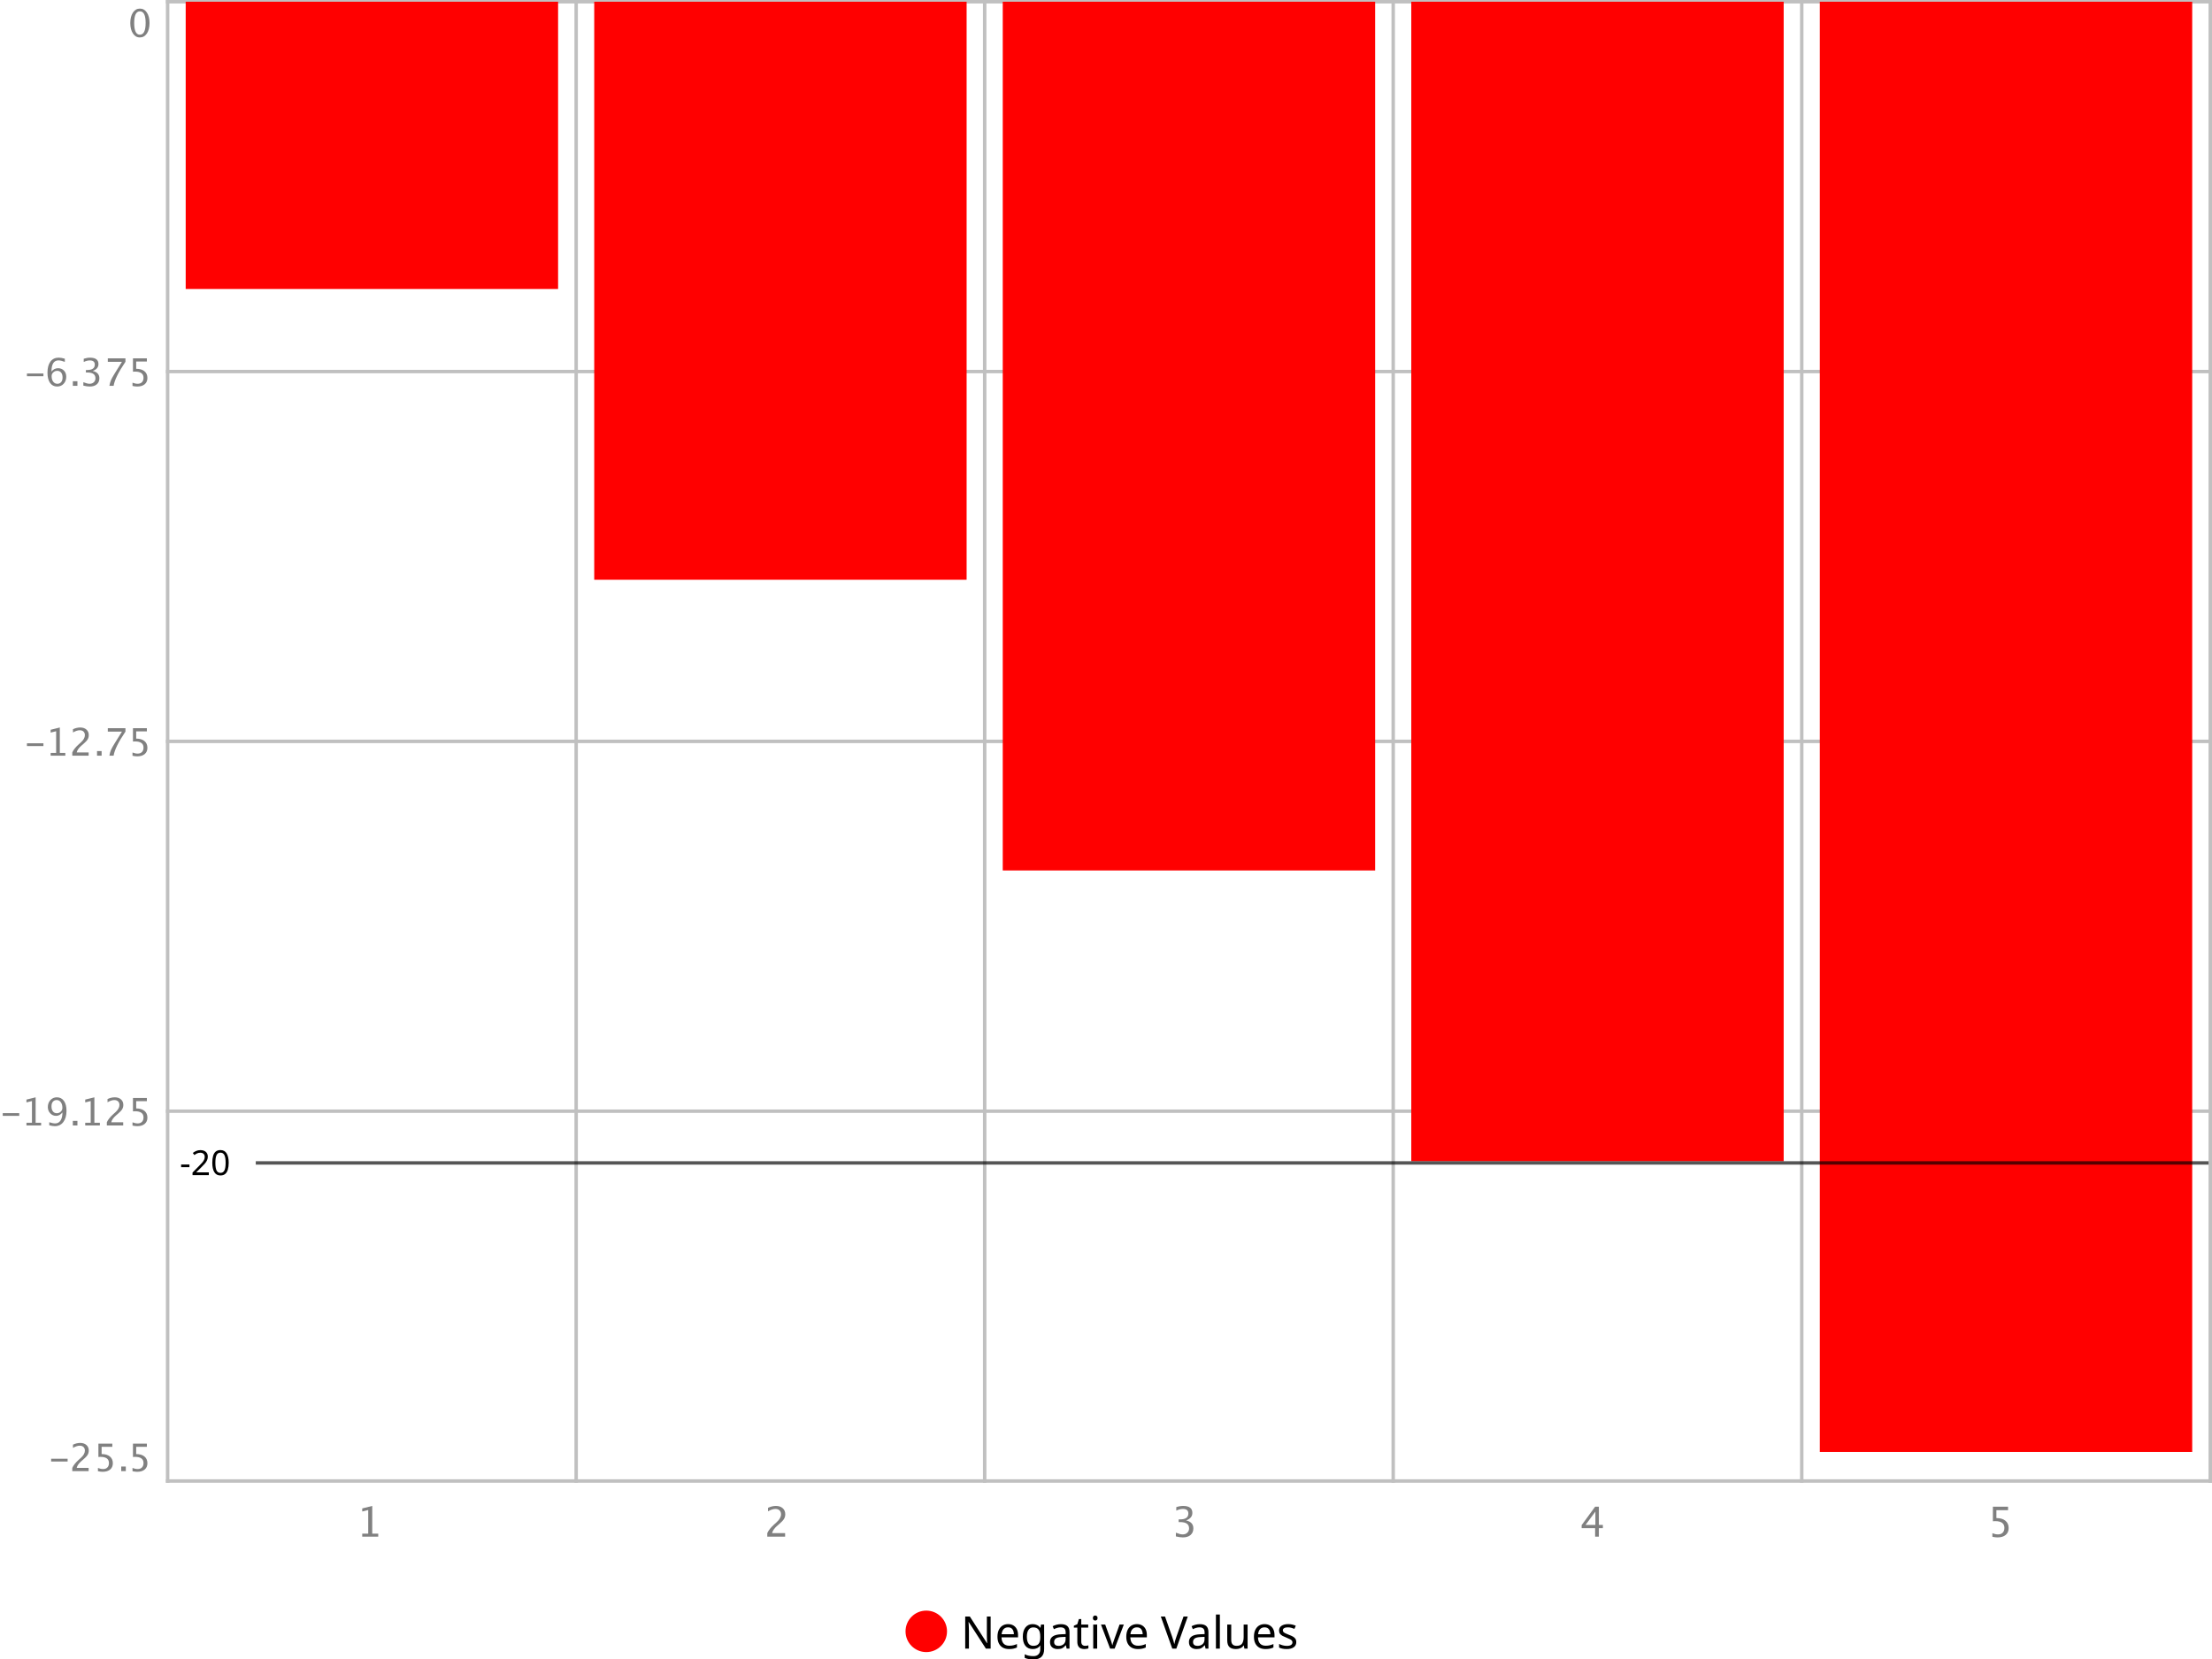
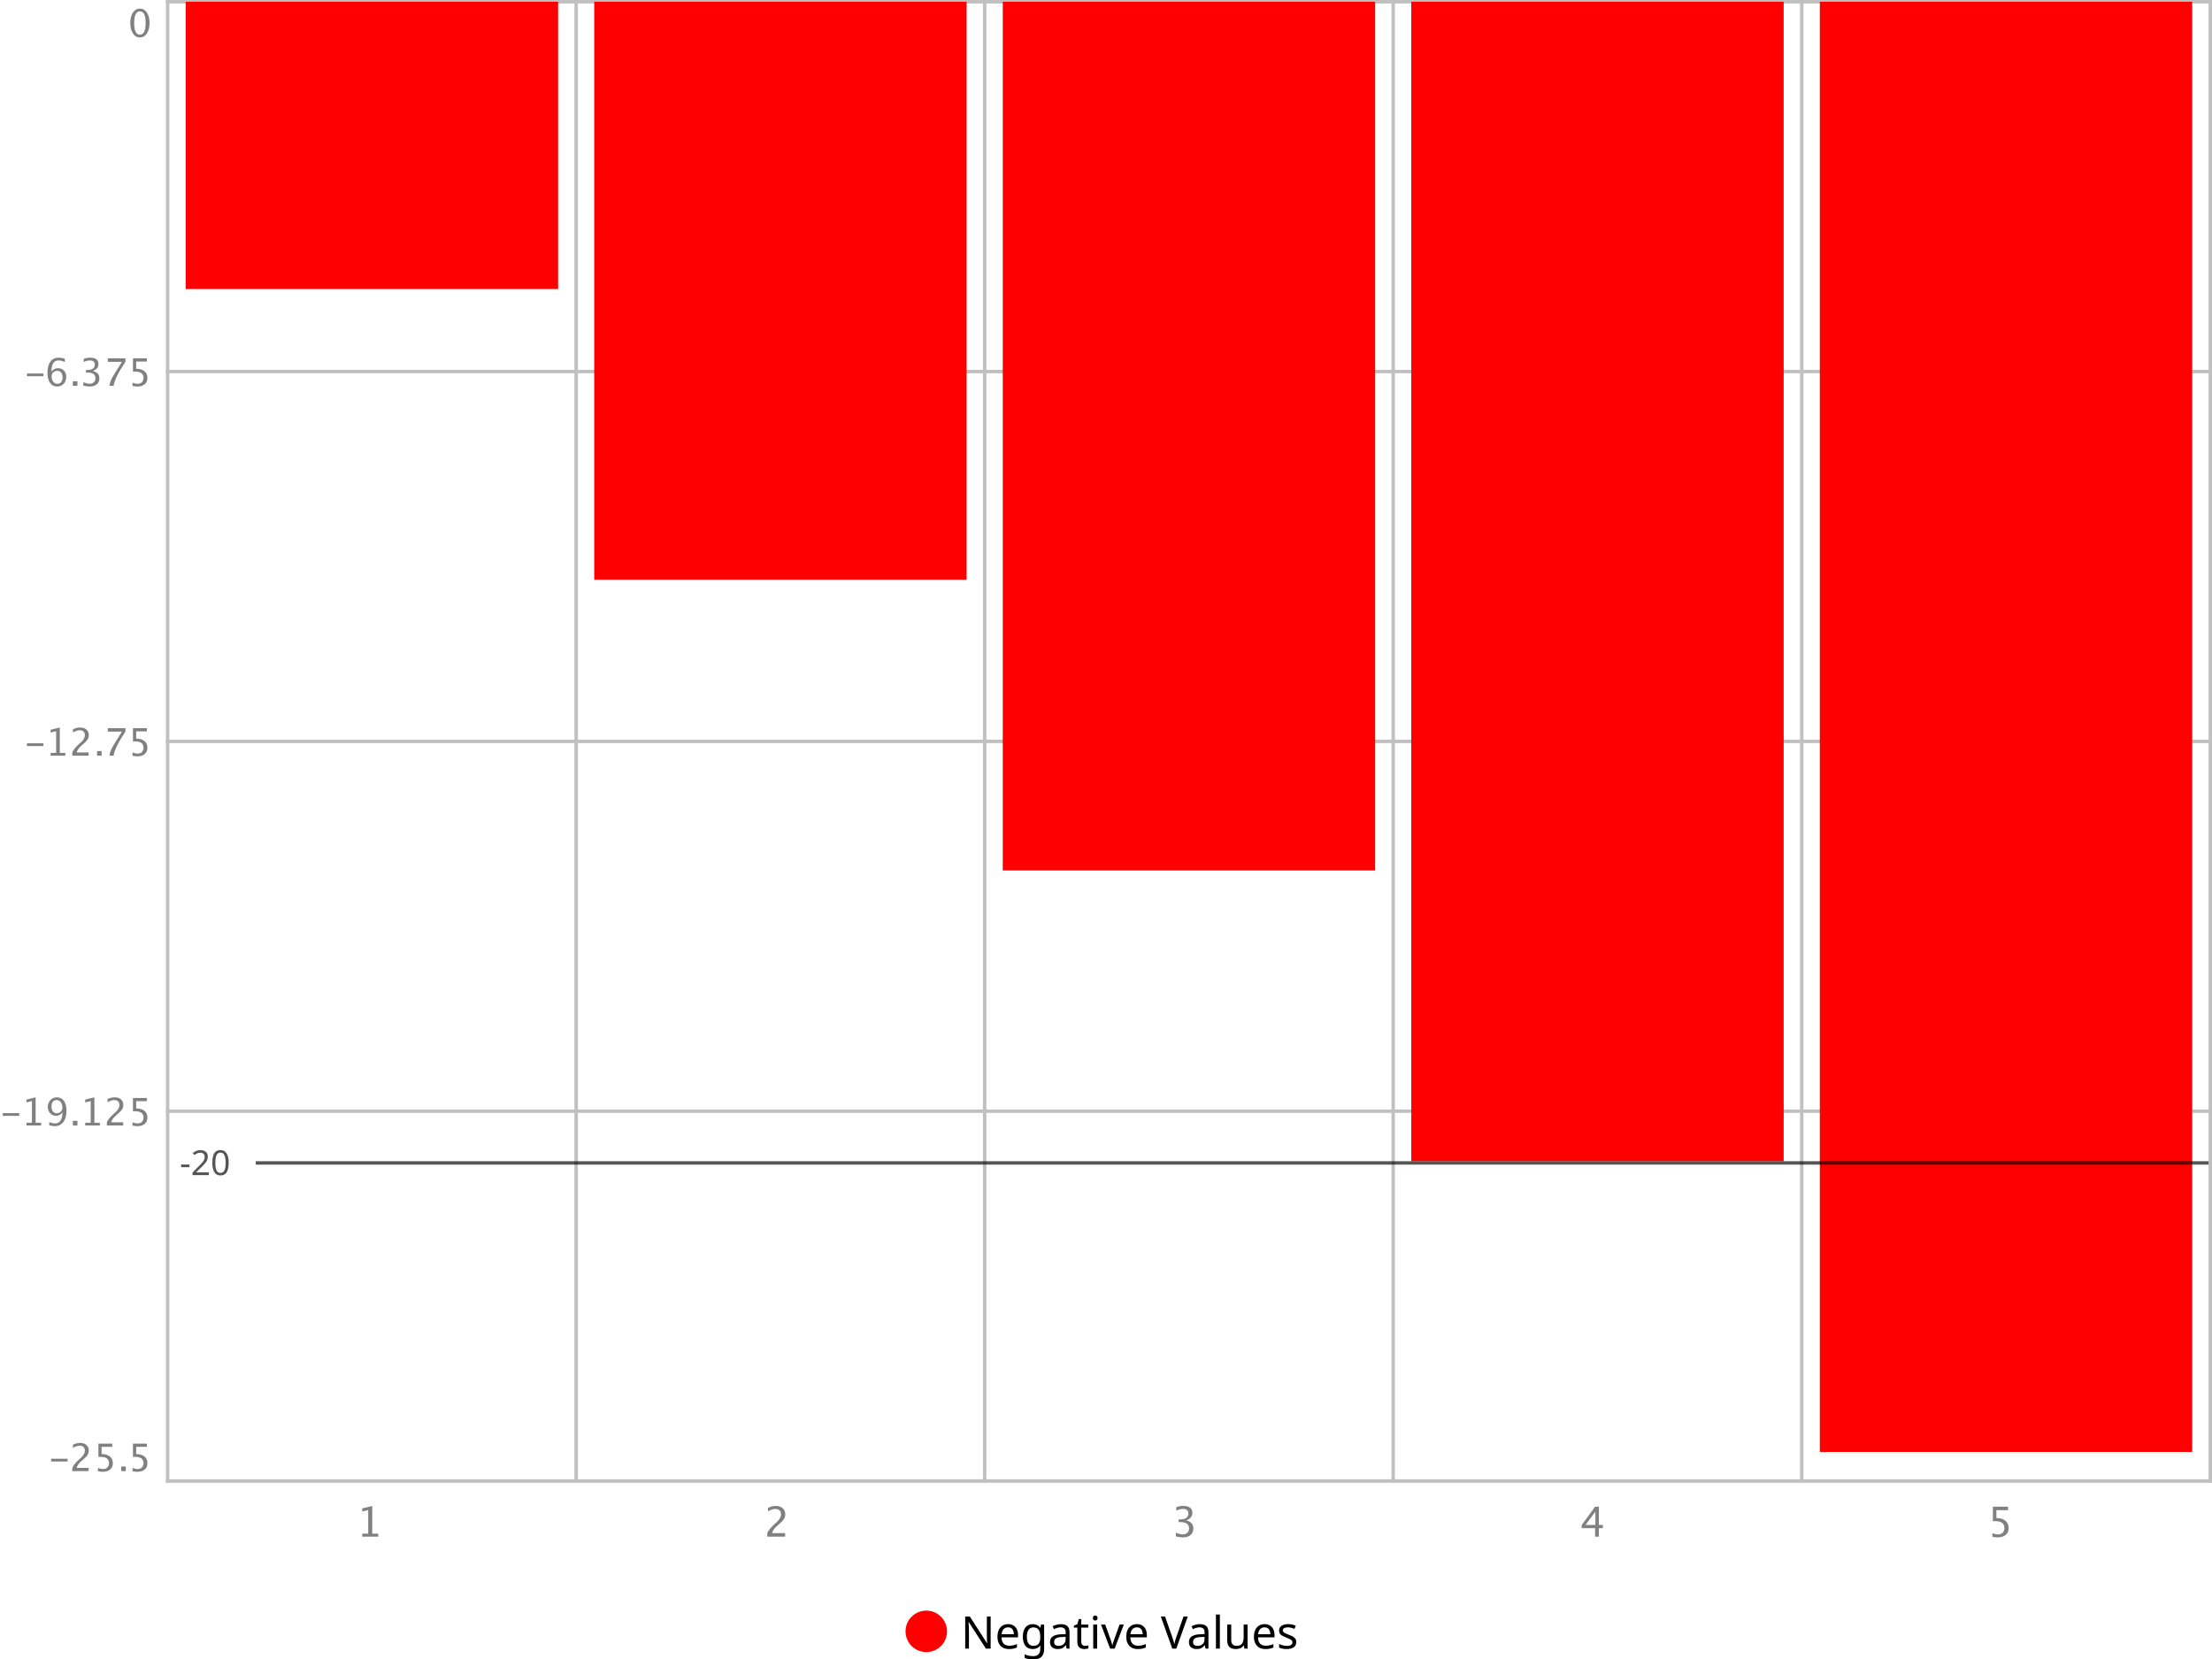
<svg xmlns="http://www.w3.org/2000/svg" color-interpolation="auto" color-rendering="auto" fill="black" fill-opacity="1" font-family="'Dialog'" font-size="12px" font-style="normal" font-weight="normal" height="480" image-rendering="auto" shape-rendering="auto" stroke="black" stroke-dasharray="none" stroke-dashoffset="0" stroke-linecap="square" stroke-linejoin="miter" stroke-miterlimit="10" stroke-opacity="1" stroke-width="1" text-rendering="auto" width="640">
  <defs id="genericDefs" />
  <g>
    <defs id="defs1">
      <clipPath clipPathUnits="userSpaceOnUse" id="clipPath1">
        <path d="M0 0 L118 0 L118 15 L0 15 L0 0 Z" />
      </clipPath>
      <clipPath clipPathUnits="userSpaceOnUse" id="clipPath2">
        <path d="M0 0 L44 0 L44 13 L0 13 L0 0 Z" />
      </clipPath>
      <clipPath clipPathUnits="userSpaceOnUse" id="clipPath3">
        <path d="M49 1 L639 1 L639 428 L49 428 L49 1 Z" />
      </clipPath>
      <clipPath clipPathUnits="userSpaceOnUse" id="clipPath4">
        <path d="M-3 -329 L587 -329 L587 98 L-3 98 L-3 -329 Z" />
      </clipPath>
      <clipPath clipPathUnits="userSpaceOnUse" id="clipPath5">
        <path d="M0 0 L116 0 L116 16 L0 16 L0 0 Z" />
      </clipPath>
      <clipPath clipPathUnits="userSpaceOnUse" id="clipPath6">
        <path d="M0 0 L0 16 L116 16 L116 0 Z" />
      </clipPath>
    </defs>
    <g color-interpolation="linearRGB" color-rendering="optimizeQuality" fill="silver" image-rendering="optimizeQuality" stroke="silver" stroke-linecap="butt" stroke-linejoin="bevel">
      <line fill="none" x1="48" x2="640" y1="0.5" y2="0.5" />
      <line fill="none" x1="48" x2="640" y1="107.5" y2="107.5" />
      <line fill="none" x1="48" x2="640" y1="214.5" y2="214.5" />
      <line fill="none" x1="48" x2="640" y1="321.5" y2="321.5" />
      <line fill="none" x1="48" x2="640" y1="428.5" y2="428.5" />
      <line fill="none" x1="48.5" x2="48.5" y1="0" y2="429" />
      <line fill="none" x1="166.7" x2="166.7" y1="0" y2="429" />
      <line fill="none" x1="284.9" x2="284.9" y1="0" y2="429" />
      <line fill="none" x1="403.1" x2="403.1" y1="0" y2="429" />
      <line fill="none" x1="521.3" x2="521.3" y1="0" y2="429" />
      <line fill="none" x1="639.5" x2="639.5" y1="0" y2="429" />
    </g>
    <g color-interpolation="linearRGB" color-rendering="optimizeQuality" fill="gray" font-family="'Lucida Grande'" image-rendering="optimizeQuality" stroke="gray" stroke-linecap="butt" stroke-linejoin="bevel" transform="translate(48,433)">
      <path clip-path="url(#clipPath1)" d="M56.805 11.602 L56.805 10.734 L58.539 10.734 L58.539 3.891 L56.805 4.324 L56.805 3.434 L59.699 2.713 L59.699 10.734 L61.434 10.734 L61.434 11.602 Z" stroke="none" />
    </g>
    <g color-interpolation="linearRGB" color-rendering="optimizeQuality" fill="gray" font-family="'Lucida Grande'" image-rendering="optimizeQuality" stroke="gray" stroke-linecap="butt" stroke-linejoin="bevel" transform="translate(166,433)">
      <path clip-path="url(#clipPath1)" d="M55.996 11.602 L55.996 10.588 Q56.5 9.41 58.035 8.021 L58.697 7.43 Q59.975 6.275 59.975 5.139 Q59.975 4.412 59.538 3.996 Q59.102 3.58 58.34 3.58 Q57.438 3.58 56.213 4.277 L56.213 3.258 Q57.367 2.713 58.504 2.713 Q59.723 2.713 60.461 3.369 Q61.199 4.025 61.199 5.109 Q61.199 5.889 60.827 6.492 Q60.455 7.096 59.441 7.957 L58.996 8.338 Q57.607 9.516 57.391 10.588 L61.158 10.588 L61.158 11.602 Z" stroke="none" />
    </g>
    <g color-interpolation="linearRGB" color-rendering="optimizeQuality" fill="gray" font-family="'Lucida Grande'" image-rendering="optimizeQuality" stroke="gray" stroke-linecap="butt" stroke-linejoin="bevel" transform="translate(284,433)">
      <path clip-path="url(#clipPath1)" d="M56.219 11.537 L56.219 10.459 Q57.461 10.951 58.176 10.951 Q59.002 10.951 59.52 10.468 Q60.039 9.984 60.039 9.217 Q60.039 7.389 57.478 7.389 L57.022 7.389 L57.022 6.609 L57.426 6.604 Q59.828 6.604 59.828 4.91 Q59.828 3.58 58.246 3.58 Q57.379 3.58 56.336 4.066 L56.336 3.059 Q57.361 2.713 58.328 2.713 Q60.988 2.713 60.988 4.723 Q60.988 6.252 59.178 6.902 Q61.275 7.389 61.275 9.199 Q61.275 10.424 60.467 11.121 Q59.658 11.818 58.246 11.818 Q57.443 11.818 56.219 11.537 Z" stroke="none" />
    </g>
    <g color-interpolation="linearRGB" color-rendering="optimizeQuality" fill="gray" font-family="'Lucida Grande'" image-rendering="optimizeQuality" stroke="gray" stroke-linecap="butt" stroke-linejoin="bevel" transform="translate(402,433)">
      <path clip-path="url(#clipPath1)" d="M59.518 11.602 L59.518 9.146 L55.615 9.146 L55.615 8.273 L59.518 2.93 L60.602 2.93 L60.602 8.203 L61.762 8.203 L61.762 9.146 L60.602 9.146 L60.602 11.602 ZM56.746 8.203 L59.594 8.203 L59.594 4.348 Z" stroke="none" />
    </g>
    <g color-interpolation="linearRGB" color-rendering="optimizeQuality" fill="gray" font-family="'Lucida Grande'" image-rendering="optimizeQuality" stroke="gray" stroke-linecap="butt" stroke-linejoin="bevel" transform="translate(520,433)">
      <path clip-path="url(#clipPath1)" d="M56.459 11.637 L56.459 10.605 Q57.32 10.951 58.1 10.951 Q58.955 10.951 59.444 10.447 Q59.934 9.943 59.934 9.059 Q59.934 7.107 57.244 7.107 Q56.94 7.107 56.605 7.148 L56.605 2.93 L60.994 2.93 L60.994 3.938 L57.619 3.938 L57.619 6.223 Q59.289 6.223 60.227 6.99 Q61.164 7.758 61.164 9.117 Q61.164 10.383 60.312 11.101 Q59.459 11.818 57.947 11.818 Q57.291 11.818 56.459 11.637 Z" stroke="none" />
    </g>
    <g color-interpolation="linearRGB" color-rendering="optimizeQuality" fill="gray" font-family="'Lucida Grande'" font-size="11px" image-rendering="optimizeQuality" stroke="gray" stroke-linecap="butt" stroke-linejoin="bevel" transform="translate(0,415)">
      <path clip-path="url(#clipPath2)" d="M14.795 7.853 L14.795 7.058 L19.564 7.058 L19.564 7.853 ZM20.913 10.635 L20.913 9.706 Q21.375 8.626 22.782 7.353 L23.389 6.811 Q24.56 5.752 24.56 4.71 Q24.56 4.044 24.16 3.663 Q23.76 3.282 23.061 3.282 Q22.234 3.282 21.112 3.921 L21.112 2.986 Q22.17 2.487 23.212 2.487 Q24.329 2.487 25.006 3.088 Q25.683 3.69 25.683 4.684 Q25.683 5.398 25.342 5.951 Q25 6.504 24.071 7.294 L23.663 7.643 Q22.39 8.723 22.191 9.706 L25.645 9.706 L25.645 10.635 ZM28.337 10.667 L28.337 9.722 Q29.127 10.039 29.841 10.039 Q30.625 10.039 31.074 9.577 Q31.523 9.115 31.523 8.304 Q31.523 6.515 29.057 6.515 Q28.778 6.515 28.472 6.553 L28.472 2.686 L32.495 2.686 L32.495 3.609 L29.401 3.609 L29.401 5.704 Q30.932 5.704 31.791 6.408 Q32.65 7.111 32.65 8.357 Q32.65 9.518 31.869 10.175 Q31.087 10.834 29.702 10.834 Q29.1 10.834 28.337 10.667 ZM35.074 10.635 L35.074 9.308 L36.401 9.308 L36.401 10.635 ZM38.337 10.667 L38.337 9.722 Q39.127 10.039 39.841 10.039 Q40.626 10.039 41.074 9.577 Q41.523 9.115 41.523 8.304 Q41.523 6.515 39.057 6.515 Q38.778 6.515 38.472 6.553 L38.472 2.686 L42.495 2.686 L42.495 3.609 L39.401 3.609 L39.401 5.704 Q40.932 5.704 41.791 6.408 Q42.65 7.111 42.65 8.357 Q42.65 9.518 41.869 10.175 Q41.087 10.834 39.702 10.834 Q39.1 10.834 38.337 10.667 Z" stroke="none" />
    </g>
    <g color-interpolation="linearRGB" color-rendering="optimizeQuality" fill="gray" font-family="'Lucida Grande'" font-size="11px" image-rendering="optimizeQuality" stroke="gray" stroke-linecap="butt" stroke-linejoin="bevel" transform="translate(0,315)">
      <path clip-path="url(#clipPath2)" d="M0.795 7.853 L0.795 7.058 L5.564 7.058 L5.564 7.853 ZM7.654 10.635 L7.654 9.84 L9.244 9.84 L9.244 3.566 L7.654 3.964 L7.654 3.147 L10.308 2.487 L10.308 9.84 L11.898 9.84 L11.898 10.635 ZM14.252 10.586 L14.252 9.69 Q15.261 10.039 15.97 10.039 Q16.959 10.039 17.514 9.198 Q18.07 8.357 18.07 6.859 Q17.265 7.853 16.239 7.853 Q15.234 7.853 14.536 7.114 Q13.838 6.375 13.838 5.312 Q13.838 4.093 14.582 3.29 Q15.326 2.487 16.454 2.487 Q17.748 2.487 18.495 3.526 Q19.241 4.565 19.241 6.37 Q19.241 8.422 18.331 9.628 Q17.42 10.834 15.868 10.834 Q15.245 10.834 14.252 10.586 ZM14.896 5.103 Q14.896 6.026 15.307 6.558 Q15.718 7.09 16.432 7.09 Q17.104 7.09 17.579 6.633 Q18.054 6.177 18.054 5.532 Q18.054 4.517 17.595 3.897 Q17.136 3.276 16.389 3.276 Q15.696 3.276 15.296 3.768 Q14.896 4.259 14.896 5.103 ZM21.074 10.635 L21.074 9.308 L22.401 9.308 L22.401 10.635 ZM24.654 10.635 L24.654 9.84 L26.244 9.84 L26.244 3.566 L24.654 3.964 L24.654 3.147 L27.308 2.487 L27.308 9.84 L28.898 9.84 L28.898 10.635 ZM30.913 10.635 L30.913 9.706 Q31.375 8.626 32.782 7.353 L33.389 6.811 Q34.56 5.752 34.56 4.71 Q34.56 4.044 34.16 3.663 Q33.76 3.282 33.062 3.282 Q32.234 3.282 31.112 3.921 L31.112 2.986 Q32.17 2.487 33.212 2.487 Q34.329 2.487 35.006 3.088 Q35.683 3.69 35.683 4.684 Q35.683 5.398 35.342 5.951 Q35.001 6.504 34.071 7.294 L33.663 7.643 Q32.39 8.723 32.191 9.706 L35.645 9.706 L35.645 10.635 ZM38.337 10.667 L38.337 9.722 Q39.127 10.039 39.841 10.039 Q40.626 10.039 41.074 9.577 Q41.523 9.115 41.523 8.304 Q41.523 6.515 39.057 6.515 Q38.778 6.515 38.472 6.553 L38.472 2.686 L42.495 2.686 L42.495 3.609 L39.401 3.609 L39.401 5.704 Q40.932 5.704 41.791 6.408 Q42.65 7.111 42.65 8.357 Q42.65 9.518 41.869 10.175 Q41.087 10.834 39.702 10.834 Q39.1 10.834 38.337 10.667 Z" stroke="none" />
    </g>
    <g color-interpolation="linearRGB" color-rendering="optimizeQuality" fill="gray" font-family="'Lucida Grande'" font-size="11px" image-rendering="optimizeQuality" stroke="gray" stroke-linecap="butt" stroke-linejoin="bevel" transform="translate(0,208)">
      <path clip-path="url(#clipPath2)" d="M7.795 7.853 L7.795 7.058 L12.565 7.058 L12.565 7.853 ZM14.654 10.635 L14.654 9.84 L16.244 9.84 L16.244 3.566 L14.654 3.964 L14.654 3.147 L17.308 2.487 L17.308 9.84 L18.898 9.84 L18.898 10.635 ZM20.913 10.635 L20.913 9.706 Q21.375 8.626 22.782 7.353 L23.389 6.811 Q24.56 5.752 24.56 4.71 Q24.56 4.044 24.16 3.663 Q23.76 3.282 23.061 3.282 Q22.234 3.282 21.112 3.921 L21.112 2.986 Q22.17 2.487 23.212 2.487 Q24.329 2.487 25.006 3.088 Q25.683 3.69 25.683 4.684 Q25.683 5.398 25.342 5.951 Q25 6.504 24.071 7.294 L23.663 7.643 Q22.39 8.723 22.191 9.706 L25.645 9.706 L25.645 10.635 ZM28.074 10.635 L28.074 9.308 L29.401 9.308 L29.401 10.635 ZM31.654 10.635 Q31.81 9.706 32.097 9.029 Q32.385 8.352 33.115 7.17 L35.285 3.679 L31.192 3.679 L31.192 2.686 L36.295 2.686 L36.295 3.679 Q33.239 8.185 32.873 10.635 ZM38.337 10.667 L38.337 9.722 Q39.127 10.039 39.841 10.039 Q40.626 10.039 41.074 9.577 Q41.523 9.115 41.523 8.304 Q41.523 6.515 39.057 6.515 Q38.778 6.515 38.472 6.553 L38.472 2.686 L42.495 2.686 L42.495 3.609 L39.401 3.609 L39.401 5.704 Q40.932 5.704 41.791 6.408 Q42.65 7.111 42.65 8.357 Q42.65 9.518 41.869 10.175 Q41.087 10.834 39.702 10.834 Q39.1 10.834 38.337 10.667 Z" stroke="none" />
    </g>
    <g color-interpolation="linearRGB" color-rendering="optimizeQuality" fill="gray" font-family="'Lucida Grande'" font-size="11px" image-rendering="optimizeQuality" stroke="gray" stroke-linecap="butt" stroke-linejoin="bevel" transform="translate(0,101)">
      <path clip-path="url(#clipPath2)" d="M7.795 7.853 L7.795 7.058 L12.565 7.058 L12.565 7.853 ZM14.891 6.515 Q15.648 5.532 16.797 5.532 Q17.839 5.532 18.503 6.222 Q19.166 6.913 19.166 7.992 Q19.166 9.233 18.422 10.033 Q17.678 10.834 16.534 10.834 Q15.218 10.834 14.477 9.775 Q13.736 8.717 13.736 6.837 Q13.736 4.769 14.587 3.626 Q15.438 2.481 16.985 2.481 Q17.694 2.481 18.758 2.782 L18.758 3.706 Q17.635 3.276 16.921 3.276 Q14.891 3.276 14.891 6.515 ZM18.102 8.229 Q18.102 7.326 17.697 6.811 Q17.291 6.295 16.572 6.295 Q15.9 6.295 15.417 6.746 Q14.934 7.197 14.934 7.831 Q14.934 8.83 15.393 9.434 Q15.852 10.039 16.609 10.039 Q17.291 10.039 17.697 9.547 Q18.102 9.056 18.102 8.229 ZM21.074 10.635 L21.074 9.308 L22.401 9.308 L22.401 10.635 ZM24.117 10.576 L24.117 9.587 Q25.256 10.039 25.911 10.039 Q26.669 10.039 27.144 9.595 Q27.619 9.152 27.619 8.449 Q27.619 6.773 25.272 6.773 L24.853 6.773 L24.853 6.059 L25.224 6.053 Q27.426 6.053 27.426 4.501 Q27.426 3.282 25.976 3.282 Q25.181 3.282 24.225 3.728 L24.225 2.804 Q25.165 2.487 26.051 2.487 Q28.489 2.487 28.489 4.329 Q28.489 5.731 26.83 6.327 Q28.752 6.773 28.752 8.433 Q28.752 9.555 28.011 10.194 Q27.27 10.834 25.976 10.834 Q25.24 10.834 24.117 10.576 ZM31.654 10.635 Q31.81 9.706 32.097 9.029 Q32.385 8.352 33.115 7.17 L35.285 3.679 L31.192 3.679 L31.192 2.686 L36.295 2.686 L36.295 3.679 Q33.239 8.185 32.873 10.635 ZM38.337 10.667 L38.337 9.722 Q39.127 10.039 39.841 10.039 Q40.626 10.039 41.074 9.577 Q41.523 9.115 41.523 8.304 Q41.523 6.515 39.057 6.515 Q38.778 6.515 38.472 6.553 L38.472 2.686 L42.495 2.686 L42.495 3.609 L39.401 3.609 L39.401 5.704 Q40.932 5.704 41.791 6.408 Q42.65 7.111 42.65 8.357 Q42.65 9.518 41.869 10.175 Q41.087 10.834 39.702 10.834 Q39.1 10.834 38.337 10.667 Z" stroke="none" />
    </g>
    <g color-interpolation="linearRGB" color-rendering="optimizeQuality" fill="gray" font-family="'Lucida Grande'" font-size="11px" image-rendering="optimizeQuality" stroke="gray" stroke-linecap="butt" stroke-linejoin="bevel">
      <path clip-path="url(#clipPath2)" d="M40.448 10.834 Q39.218 10.834 38.458 9.676 Q37.698 8.519 37.698 6.655 Q37.698 4.775 38.464 3.631 Q39.229 2.487 40.48 2.487 Q41.732 2.487 42.497 3.631 Q43.263 4.775 43.263 6.639 Q43.263 8.551 42.497 9.692 Q41.732 10.834 40.448 10.834 ZM40.459 10.039 Q42.14 10.039 42.14 6.623 Q42.14 3.282 40.48 3.282 Q38.826 3.282 38.826 6.655 Q38.826 10.039 40.459 10.039 Z" stroke="none" />
    </g>
    <g color-interpolation="linearRGB" color-rendering="optimizeQuality" fill="red" image-rendering="optimizeQuality" stroke="red" stroke-width="1.25">
      <rect height="83.118" stroke="none" width="107.744" x="53.728" y="0.5" />
      <rect height="167.235" stroke="none" width="107.744" x="171.928" y="0.5" />
      <rect height="251.353" stroke="none" width="107.744" x="290.128" y="0.5" />
      <rect height="335.471" stroke="none" width="107.744" x="408.328" y="0.5" />
      <rect height="419.588" stroke="none" width="107.744" x="526.528" y="0.5" />
    </g>
-     <g color-interpolation="linearRGB" color-rendering="optimizeQuality" font-family="'Lucida Grande'" font-size="10px" image-rendering="optimizeQuality" stroke-linecap="butt" stroke-linejoin="bevel" text-rendering="optimizeLegibility" transform="translate(52,330)">
+     <g color-interpolation="linearRGB" color-rendering="optimizeQuality" fill="rgb(0,0,0)" fill-opacity="0.667" font-family="'Lucida Grande'" font-size="10px" image-rendering="optimizeQuality" stroke="rgb(0,0,0)" stroke-linecap="butt" stroke-linejoin="bevel" stroke-opacity="0.667" text-rendering="optimizeLegibility" transform="translate(52,330)">
      <text clip-path="url(#clipPath4)" stroke="none" x="0" xml:space="preserve" y="10">-20</text>
    </g>
    <g color-interpolation="linearRGB" color-rendering="optimizeQuality" fill="rgb(0,0,0)" fill-opacity="0.667" image-rendering="optimizeQuality" stroke="rgb(0,0,0)" stroke-linecap="butt" stroke-linejoin="bevel" stroke-opacity="0.667">
      <line clip-path="url(#clipPath3)" fill="none" x1="74" x2="640" y1="336.471" y2="336.471" />
    </g>
    <g color-interpolation="linearRGB" color-rendering="optimizeQuality" fill="red" font-family="'Lucida Grande'" font-size="13px" image-rendering="optimizeQuality" stroke="red" stroke-width="1.25" transform="translate(262,464)">
      <circle clip-path="url(#clipPath6)" cx="6" cy="8" r="6" stroke="none" />
      <text clip-path="url(#clipPath6)" fill="black" stroke="none" text-rendering="optimizeLegibility" x="16" xml:space="preserve" y="13">Negative Values</text>
    </g>
  </g>
</svg>
